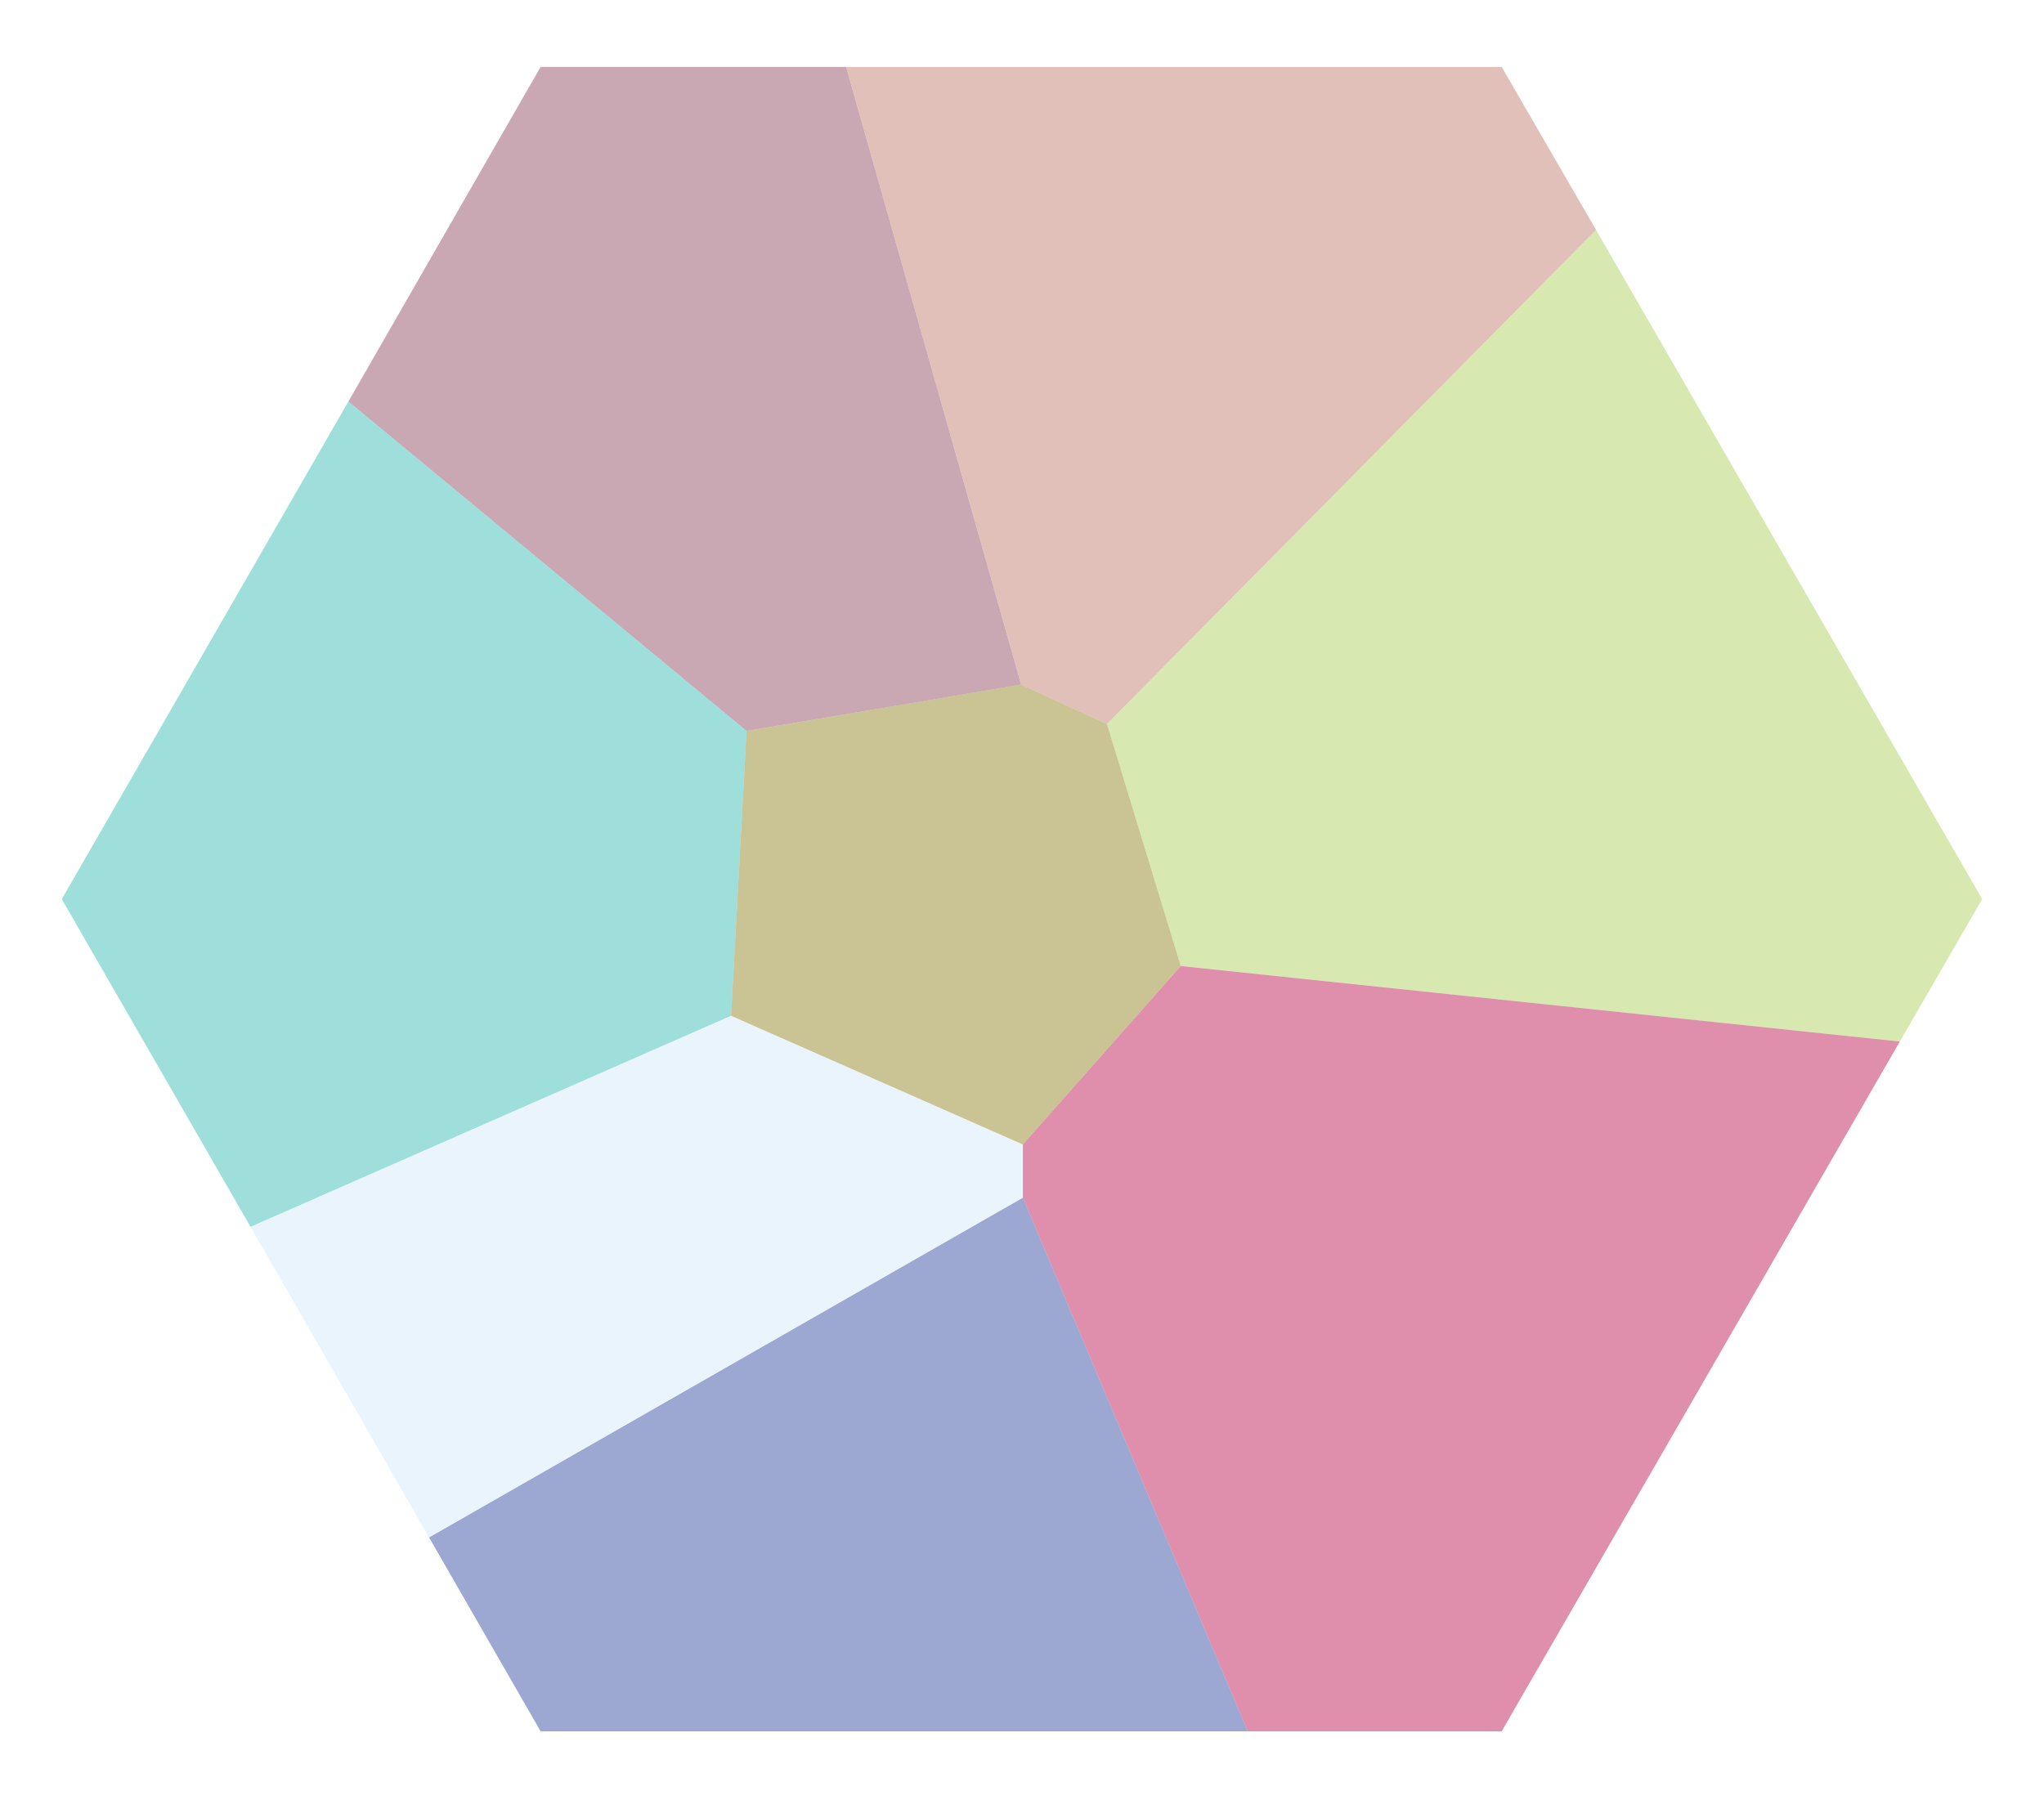
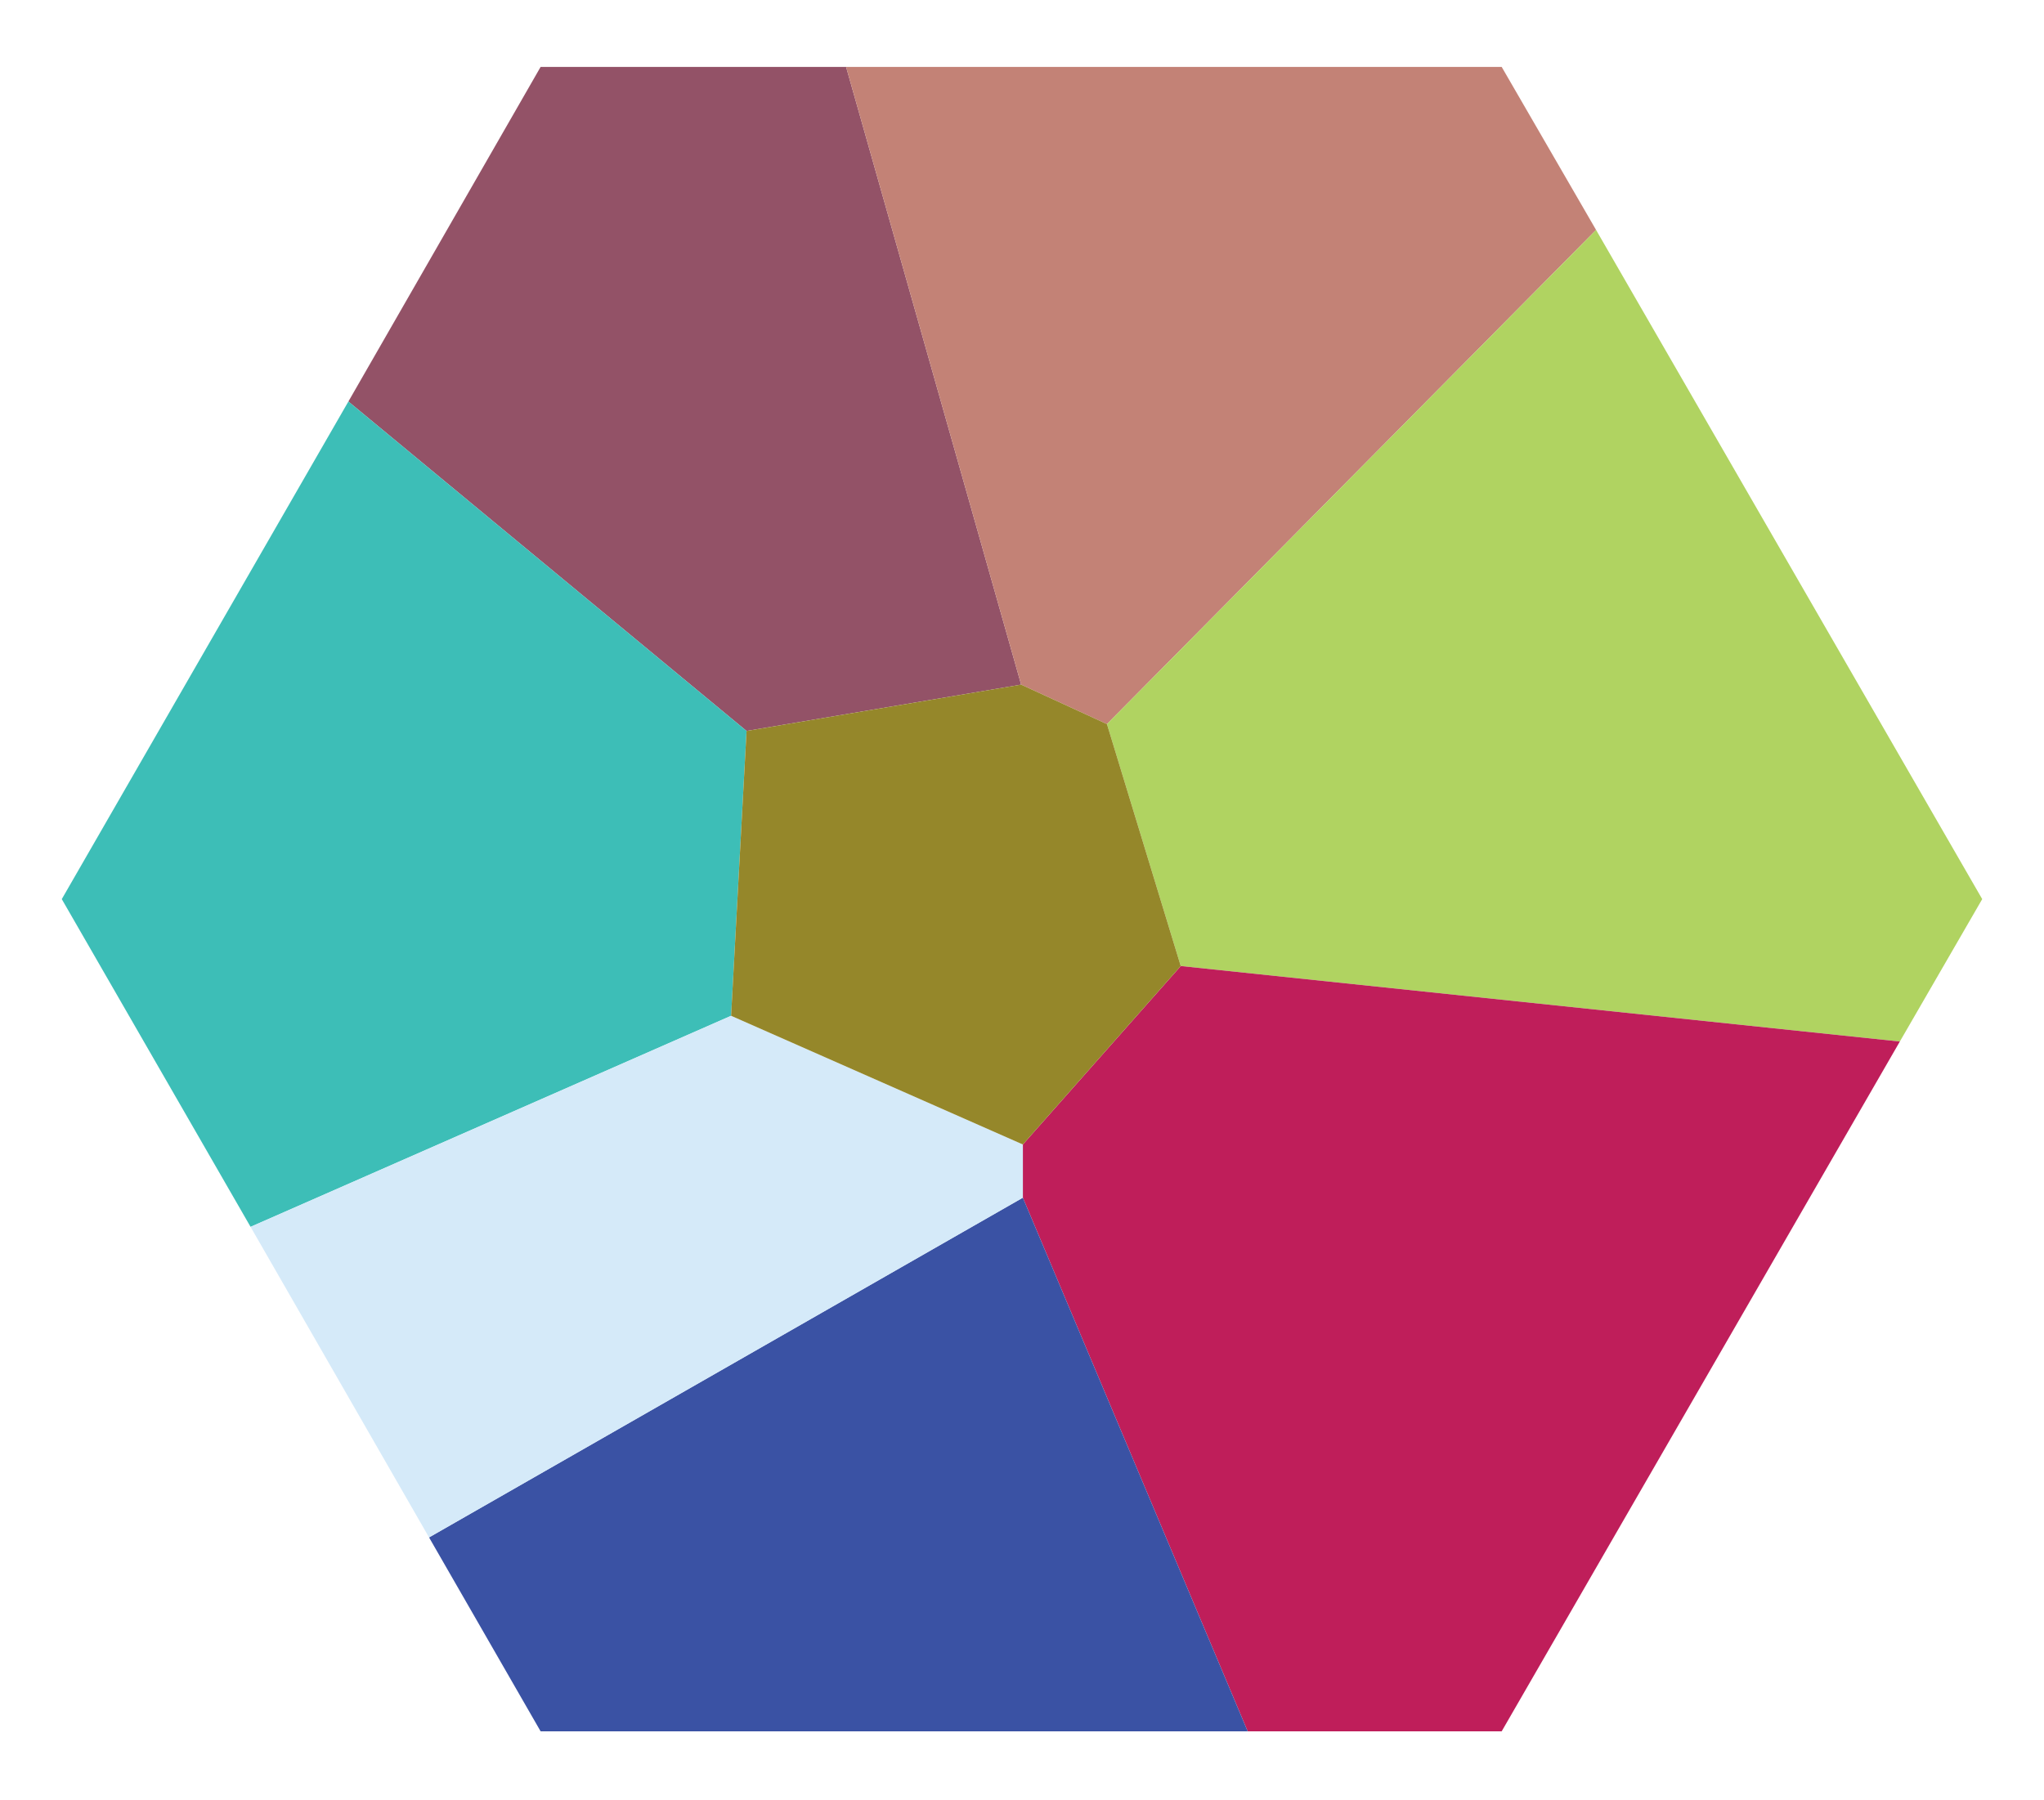
<svg xmlns="http://www.w3.org/2000/svg" id="TheClahstra" viewBox="0 0 119.1 104.9">
-   <polygon points="31.5 3.9 49.3 3.9 59.5 39.9 43.5 42.6 20.3 23.4 31.5 3.9" style="fill: #935267; opacity: .5;" />
-   <polygon points="20.3 23.4 3.6 52.4 14.6 71.5 42.6 59.2 43.5 42.6 20.3 23.4" style="fill: #3dbeb7; opacity: .5;" />
-   <polygon points="49.3 3.9 87.5 3.9 93 13.4 64.5 42.2 59.5 39.9 49.3 3.9" style="fill: #c38276; opacity: .5;" />
-   <polygon points="93 13.4 115.5 52.4 110.7 60.7 68.8 56.3 64.5 42.2 93 13.4" style="fill: #b0d361; opacity: .5;" />
-   <polygon points="68.8 56.3 59.6 66.7 59.6 69.8 72.7 100.9 87.5 100.9 110.7 60.7 68.8 56.3" style="fill: #bf1e5a; opacity: .5;" />
-   <polygon points="59.6 69.8 25 89.6 31.5 100.9 72.7 100.9 59.6 69.8" style="fill: #3a52a4; opacity: .5;" />
-   <polygon points="14.6 71.5 25 89.6 59.6 69.8 59.6 66.7 42.6 59.2 14.6 71.5" style="fill: #d5eaf9; opacity: .5;" />
-   <polygon points="43.5 42.6 59.5 39.9 64.5 42.2 68.8 56.3 59.6 66.7 42.6 59.2 43.5 42.6" style="fill: #95872a; opacity: .5;" />
+   <polygon id="theclastra_thevault" points="31.5 3.9 49.3 3.9 59.5 39.9 43.5 42.6 20.3 23.4 31.5 3.9" style="fill: #935267;" />
+   <polygon id="theclastra_bewailingfort" points="20.3 23.4 3.6 52.4 14.6 71.5 42.6 59.2 43.5 42.6 20.3 23.4" style="fill: #3dbeb7;" />
+   <polygon id="theclastra_thirdchapter" points="49.3 3.9 87.5 3.9 93 13.4 64.5 42.2 59.5 39.9 49.3 3.9" style="fill: #c38276;" />
+   <polygon id="theclastra_weephome" points="93 13.4 115.5 52.4 110.7 60.7 68.8 56.3 64.5 42.2 93 13.4" style="fill: #b0d361;" />
+   <polygon id="theclastra_eastnarthex" points="68.8 56.3 59.6 66.7 59.6 69.8 72.7 100.9 87.5 100.9 110.7 60.7 68.8 56.3" style="fill: #bf1e5a;" />
+   <polygon id="theclastra_watchfulnave" points="59.6 69.8 25 89.6 31.5 100.9 72.7 100.9 59.6 69.8" style="fill: #3a52a4;" />
+   <polygon id="theclastra_transept" points="14.6 71.5 25 89.6 59.6 69.8 59.6 66.7 42.6 59.2 14.6 71.5" style="fill: #d5eaf9;" />
+   <polygon id="theclastra_thetreasury" points="43.5 42.6 59.5 39.9 64.5 42.2 68.8 56.3 59.6 66.7 42.6 59.2 43.5 42.6" style="fill: #95872a;" />
</svg>
